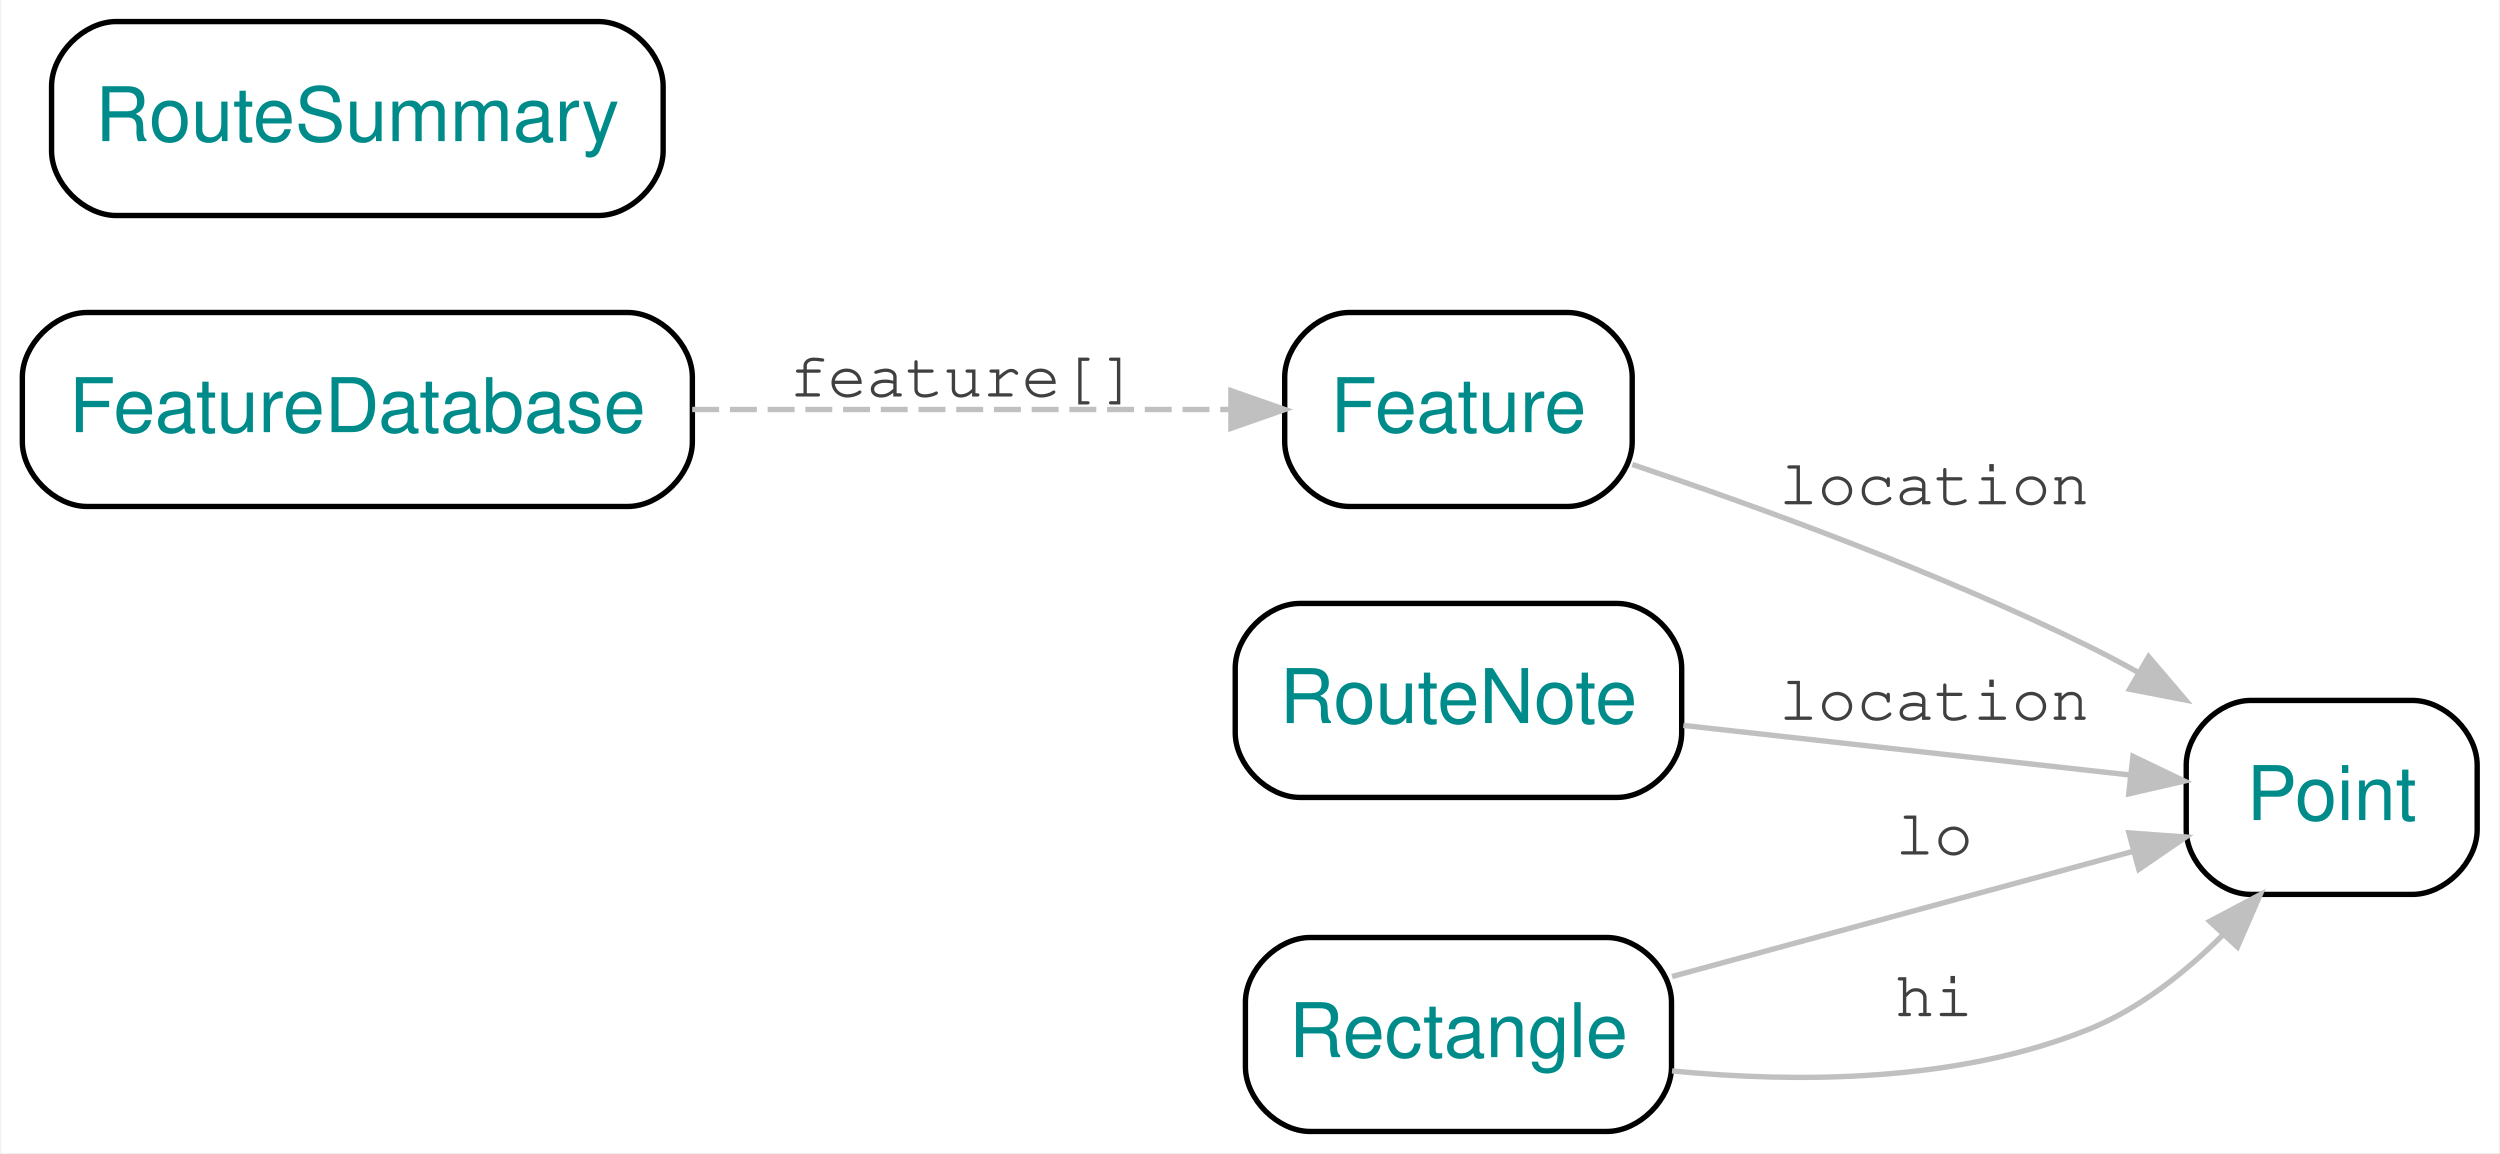
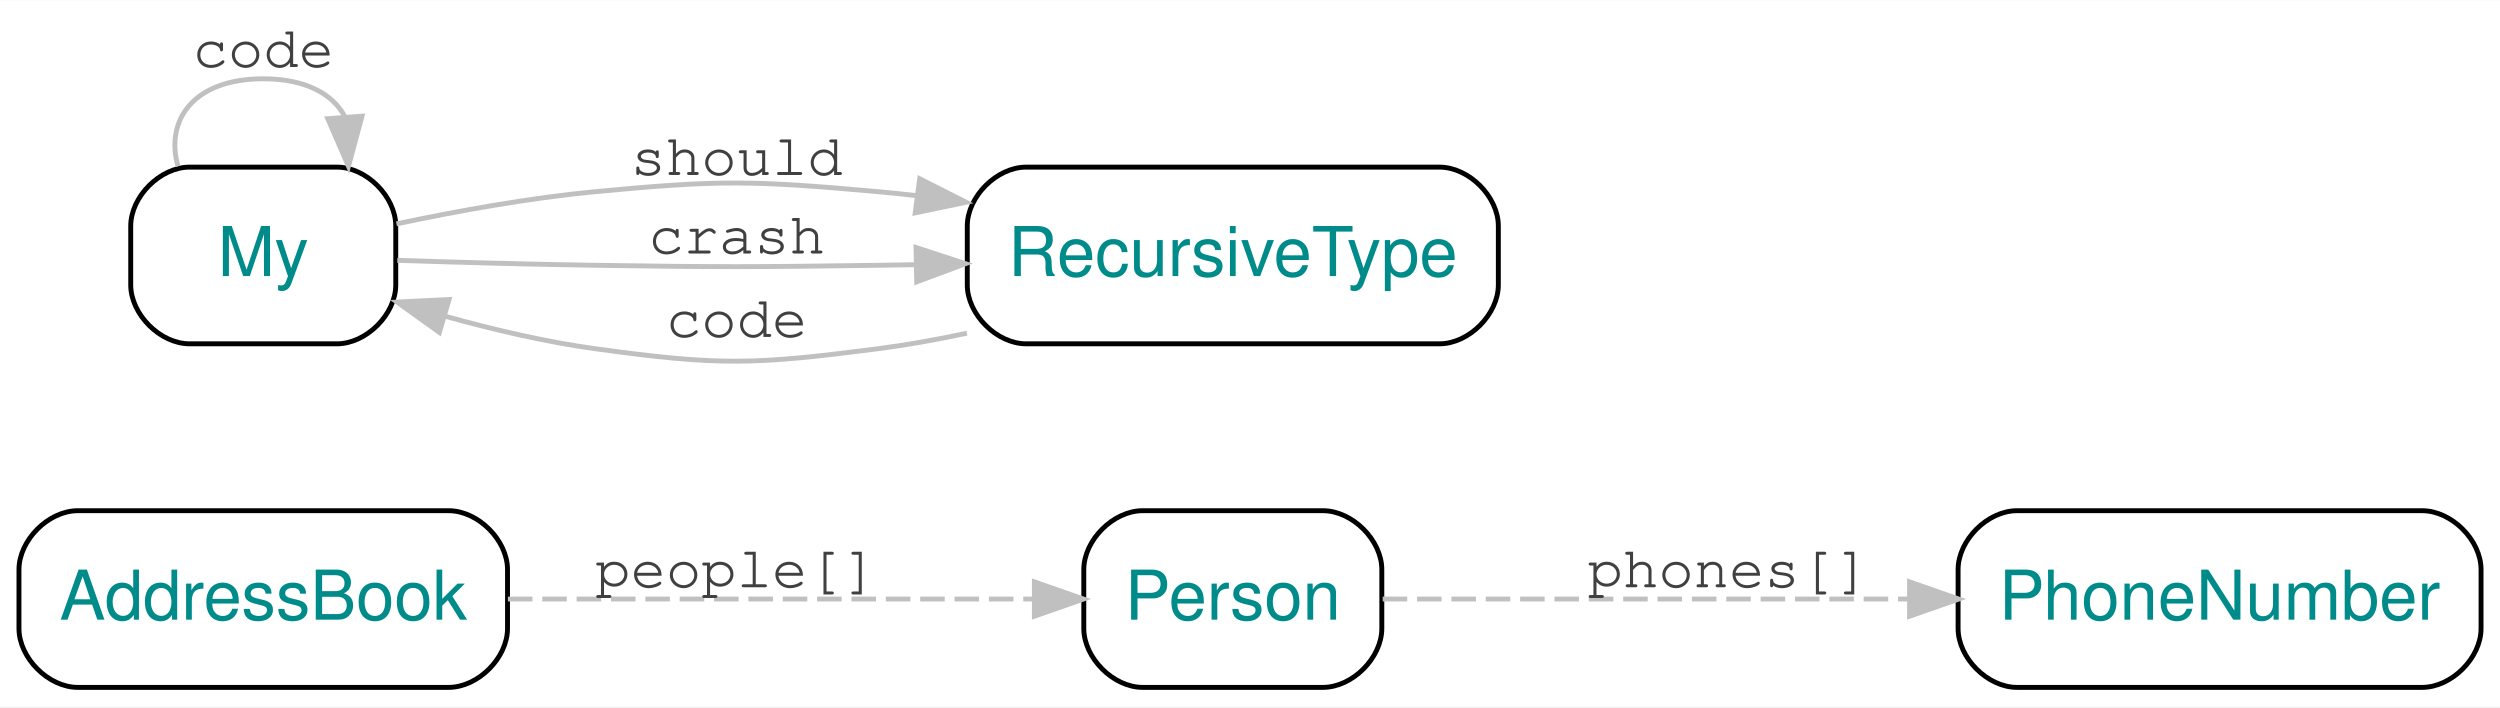
- <svg xmlns="http://www.w3.org/2000/svg" xmlns:xlink="http://www.w3.org/1999/xlink" width="464pt" height="214pt" viewBox="0.00 0.00 463.53 214.00">
-   <g id="graph0" class="graph" transform="scale(1 1) rotate(0) translate(4 210)">
-     <polygon fill="#ffffff" stroke="transparent" points="-4,4 -4,-210 459.529,-210 459.529,4 -4,4" />
+ <svg xmlns="http://www.w3.org/2000/svg" xmlns:xlink="http://www.w3.org/1999/xlink" width="509pt" height="144pt" viewBox="0.00 0.00 509.36 144.00">
+   <g id="graph0" class="graph" transform="scale(1 1) rotate(0) translate(4 140)">
+     <polygon fill="#ffffff" stroke="transparent" points="-4,4 -4,-140 505.362,-140 505.362,4 -4,4" />
    <g id="node1" class="node">
      <g id="a_node1">
-         <a xlink:title="Feature[] feature">
-           <path fill="none" stroke="#000000" d="M112.268,-152C112.268,-152 11.911,-152 11.911,-152 5.91,-152 -.089,-146 -.089,-140 -.089,-140 -.089,-128 -.089,-128 -.089,-122 5.91,-116 11.911,-116 11.911,-116 112.268,-116 112.268,-116 118.268,-116 124.268,-122 124.268,-128 124.268,-128 124.268,-140 124.268,-140 124.268,-146 118.268,-152 112.268,-152" />
-           <text text-anchor="middle" x="62.089" y="-129.8" font-family="Helvetica,sans-Serif" font-size="14.00" fill="#008b8b">FeatureDatabase</text>
+         <a xlink:title="Person[] people">
+           <path fill="none" stroke="#000000" d="M87.403,-36C87.403,-36 11.865,-36 11.865,-36 5.865,-36 -.135,-30 -.135,-24 -.135,-24 -.135,-12 -.135,-12 -.135,-6 5.865,0 11.865,0 11.865,0 87.403,0 87.403,0 93.403,0 99.403,-6 99.403,-12 99.403,-12 99.403,-24 99.403,-24 99.403,-30 93.403,-36 87.403,-36" />
+           <text text-anchor="middle" x="49.634" y="-13.8" font-family="Helvetica,sans-Serif" font-size="14.00" fill="#008b8b">AddressBook</text>
        </a>
      </g>
    </g>
    <g id="node2" class="node">
      <g id="a_node2">
-         <a xlink:title="string name&#10;Point location">
-           <path fill="none" stroke="#000000" d="M286.703,-152C286.703,-152 246.206,-152 246.206,-152 240.206,-152 234.206,-146 234.206,-140 234.206,-140 234.206,-128 234.206,-128 234.206,-122 240.206,-116 246.206,-116 246.206,-116 286.703,-116 286.703,-116 292.703,-116 298.703,-122 298.703,-128 298.703,-128 298.703,-140 298.703,-140 298.703,-146 292.703,-152 286.703,-152" />
-           <text text-anchor="middle" x="266.455" y="-129.8" font-family="Helvetica,sans-Serif" font-size="14.00" fill="#008b8b">Feature</text>
+         <a xlink:title="string name&#10;int32 id&#10;string email&#10;PhoneNumber[] phones">
+           <path fill="none" stroke="#000000" d="M265.537,-36C265.537,-36 228.818,-36 228.818,-36 222.818,-36 216.818,-30 216.818,-24 216.818,-24 216.818,-12 216.818,-12 216.818,-6 222.818,0 228.818,0 228.818,0 265.537,0 265.537,0 271.537,0 277.537,-6 277.537,-12 277.537,-12 277.537,-24 277.537,-24 277.537,-30 271.537,-36 265.537,-36" />
+           <text text-anchor="middle" x="247.178" y="-13.8" font-family="Helvetica,sans-Serif" font-size="14.00" fill="#008b8b">Person</text>
        </a>
      </g>
    </g>
    <g id="edge1" class="edge">
-       <path fill="none" stroke="#c0c0c0" stroke-dasharray="5,2" d="M124.238,-134C156.556,-134 195.22,-134 224.071,-134" />
-       <polygon fill="#c0c0c0" stroke="#c0c0c0" points="224.226,-137.5 234.226,-134 224.226,-130.5 224.226,-137.5" />
-       <text text-anchor="middle" x="174.584" y="-136.4" font-family="Courier,monospace" font-size="12.00" fill="#404040">feature[]</text>
+       <path fill="none" stroke="#c0c0c0" stroke-dasharray="5,2" d="M99.483,-18C132.652,-18 175.668,-18 206.713,-18" />
+       <polygon fill="#c0c0c0" stroke="#c0c0c0" points="206.751,-21.5 216.751,-18 206.751,-14.5 206.751,-21.5" />
+       <text text-anchor="middle" x="146.073" y="-20.4" font-family="Courier,monospace" font-size="12.00" fill="#404040">people[]</text>
    </g>
-     <g id="node5" class="node">
-       <g id="a_node5">
-         <a xlink:title="int32 latitude&#10;int32 longitude">
-           <path fill="none" stroke="#000000" d="M443.529,-80C443.529,-80 413.529,-80 413.529,-80 407.529,-80 401.529,-74 401.529,-68 401.529,-68 401.529,-56 401.529,-56 401.529,-50 407.529,-44 413.529,-44 413.529,-44 443.529,-44 443.529,-44 449.529,-44 455.529,-50 455.529,-56 455.529,-56 455.529,-68 455.529,-68 455.529,-74 449.529,-80 443.529,-80" />
-           <text text-anchor="middle" x="428.529" y="-57.8" font-family="Helvetica,sans-Serif" font-size="14.00" fill="#008b8b">Point</text>
+     <g id="node3" class="node">
+       <g id="a_node3">
+         <a xlink:title="string number&#10;PhoneType type">
+           <path fill="none" stroke="#000000" d="M489.5,-36C489.5,-36 406.949,-36 406.949,-36 400.949,-36 394.949,-30 394.949,-24 394.949,-24 394.949,-12 394.949,-12 394.949,-6 400.949,0 406.949,0 406.949,0 489.5,0 489.5,0 495.5,0 501.5,-6 501.5,-12 501.5,-12 501.5,-24 501.5,-24 501.5,-30 495.5,-36 489.5,-36" />
+           <text text-anchor="middle" x="448.225" y="-13.8" font-family="Helvetica,sans-Serif" font-size="14.00" fill="#008b8b">PhoneNumber</text>
        </a>
      </g>
    </g>
    <g id="edge5" class="edge">
-       <path fill="none" stroke="#c0c0c0" d="M298.722,-123.791C322.645,-115.766 355.777,-103.682 383.529,-90 386.5,-88.535 389.526,-86.929 392.531,-85.249" />
-       <polygon fill="#c0c0c0" stroke="#c0c0c0" points="394.545,-88.127 401.415,-80.061 391.014,-82.082 394.545,-88.127" />
-       <text text-anchor="middle" x="354.725" y="-116.4" font-family="Courier,monospace" font-size="12.00" fill="#404040">location</text>
+       <path fill="none" stroke="#c0c0c0" stroke-dasharray="5,2" d="M277.712,-18C306.007,-18 348.986,-18 384.715,-18" />
+       <polygon fill="#c0c0c0" stroke="#c0c0c0" points="385.063,-21.5 395.063,-18 385.063,-14.5 385.063,-21.5" />
+       <text text-anchor="middle" x="348.282" y="-20.4" font-family="Courier,monospace" font-size="12.00" fill="#404040">phones[]</text>
    </g>
-     <g id="node3" class="node">
-       <g id="a_node3">
-         <a xlink:title="int32 point_count&#10;int32 feature_count&#10;int32 distance&#10;int32 elapsed_time">
-           <path fill="none" stroke="#000000" d="M106.844,-206C106.844,-206 17.334,-206 17.334,-206 11.334,-206 5.334,-200 5.334,-194 5.334,-194 5.334,-182 5.334,-182 5.334,-176 11.334,-170 17.334,-170 17.334,-170 106.844,-170 106.844,-170 112.844,-170 118.844,-176 118.844,-182 118.844,-182 118.844,-194 118.844,-194 118.844,-200 112.844,-206 106.844,-206" />
-           <text text-anchor="middle" x="62.089" y="-183.8" font-family="Helvetica,sans-Serif" font-size="14.00" fill="#008b8b">RouteSummary</text>
+     <g id="node4" class="node">
+       <g id="a_node4">
+         <a xlink:title="RecursiveType should&#10;bool not&#10;RecursiveType crash&#10;My code&#10;string again">
+           <path fill="none" stroke="#000000" d="M64.634,-106C64.634,-106 34.634,-106 34.634,-106 28.634,-106 22.634,-100 22.634,-94 22.634,-94 22.634,-82 22.634,-82 22.634,-76 28.634,-70 34.634,-70 34.634,-70 64.634,-70 64.634,-70 70.634,-70 76.634,-76 76.634,-82 76.634,-82 76.634,-94 76.634,-94 76.634,-100 70.634,-106 64.634,-106" />
+           <text text-anchor="middle" x="49.634" y="-83.8" font-family="Helvetica,sans-Serif" font-size="14.00" fill="#008b8b">My</text>
        </a>
      </g>
    </g>
-     <g id="node4" class="node">
-       <g id="a_node4">
-         <a xlink:title="Point location&#10;string message">
-           <path fill="none" stroke="#000000" d="M295.885,-98C295.885,-98 237.024,-98 237.024,-98 231.024,-98 225.024,-92 225.024,-86 225.024,-86 225.024,-74 225.024,-74 225.024,-68 231.024,-62 237.024,-62 237.024,-62 295.885,-62 295.885,-62 301.885,-62 307.885,-68 307.885,-74 307.885,-74 307.885,-86 307.885,-86 307.885,-92 301.885,-98 295.885,-98" />
-           <text text-anchor="middle" x="266.455" y="-75.8" font-family="Helvetica,sans-Serif" font-size="14.00" fill="#008b8b">RouteNote</text>
+     <g id="edge4" class="edge">
+       <path fill="none" stroke="#c0c0c0" d="M32.267,-106.153C29.595,-115.539 35.384,-124 49.634,-124 58.318,-124 63.86,-120.858 66.26,-116.28" />
+       <polygon fill="#c0c0c0" stroke="#c0c0c0" points="69.761,-116.382 67.001,-106.153 62.78,-115.87 69.761,-116.382" />
+       <text text-anchor="middle" x="49.634" y="-126.4" font-family="Courier,monospace" font-size="12.00" fill="#404040">code</text>
+     </g>
+     <g id="node5" class="node">
+       <g id="a_node5">
+         <a xlink:title="int32 should&#10;bool not&#10;My code">
+           <path fill="none" stroke="#000000" d="M289.278,-106C289.278,-106 205.077,-106 205.077,-106 199.077,-106 193.077,-100 193.077,-94 193.077,-94 193.077,-82 193.077,-82 193.077,-76 199.077,-70 205.077,-70 205.077,-70 289.278,-70 289.278,-70 295.278,-70 301.278,-76 301.278,-82 301.278,-82 301.278,-94 301.278,-94 301.278,-100 295.278,-106 289.278,-106" />
+           <text text-anchor="middle" x="247.178" y="-83.8" font-family="Helvetica,sans-Serif" font-size="14.00" fill="#008b8b">RecursiveType</text>
        </a>
      </g>
    </g>
    <g id="edge2" class="edge">
-       <path fill="none" stroke="#c0c0c0" d="M308.193,-75.365C333.798,-72.521 366.31,-68.91 391.084,-66.159" />
-       <polygon fill="#c0c0c0" stroke="#c0c0c0" points="391.632,-69.619 401.185,-65.037 390.859,-62.662 391.632,-69.619" />
-       <text text-anchor="middle" x="354.725" y="-76.4" font-family="Courier,monospace" font-size="12.00" fill="#404040">location</text>
-     </g>
-     <g id="node6" class="node">
-       <g id="a_node6">
-         <a xlink:title="Point lo&#10;Point hi">
-           <path fill="none" stroke="#000000" d="M293.996,-36C293.996,-36 238.914,-36 238.914,-36 232.914,-36 226.914,-30 226.914,-24 226.914,-24 226.914,-12 226.914,-12 226.914,-6 232.914,0 238.914,0 238.914,0 293.996,0 293.996,0 299.996,0 305.996,-6 305.996,-12 305.996,-12 305.996,-24 305.996,-24 305.996,-30 299.996,-36 293.996,-36" />
-           <text text-anchor="middle" x="266.455" y="-13.8" font-family="Helvetica,sans-Serif" font-size="14.00" fill="#008b8b">Rectangle</text>
-         </a>
-       </g>
+       <path fill="none" stroke="#c0c0c0" d="M76.778,-94.438C89.064,-97.036 103.818,-99.719 117.269,-101 142.757,-103.427 149.375,-103.275 174.878,-101 177.434,-100.772 180.036,-100.499 182.659,-100.191" />
+       <polygon fill="#c0c0c0" stroke="#c0c0c0" points="183.386,-103.625 192.838,-98.84 182.465,-96.686 183.386,-103.625" />
+       <text text-anchor="middle" x="146.073" y="-104.4" font-family="Courier,monospace" font-size="12.00" fill="#404040">should</text>
    </g>
    <g id="edge3" class="edge">
-       <path fill="none" stroke="#c0c0c0" d="M306.103,-28.764C332.246,-35.861 366.246,-45.091 391.779,-52.023" />
-       <polygon fill="#c0c0c0" stroke="#c0c0c0" points="390.894,-55.409 401.462,-54.652 392.728,-48.654 390.894,-55.409" />
-       <text text-anchor="middle" x="354.725" y="-51.4" font-family="Courier,monospace" font-size="12.00" fill="#404040">lo</text>
+       <path fill="none" stroke="#c0c0c0" d="M76.944,-87.009C89.262,-86.609 103.996,-86.196 117.269,-86 142.87,-85.622 149.276,-85.646 174.878,-86 177.405,-86.035 179.981,-86.077 182.584,-86.124" />
+       <polygon fill="#c0c0c0" stroke="#c0c0c0" points="182.632,-89.626 192.702,-86.332 182.775,-82.627 182.632,-89.626" />
+       <text text-anchor="middle" x="146.073" y="-88.4" font-family="Courier,monospace" font-size="12.00" fill="#404040">crash</text>
    </g>
-     <g id="edge4" class="edge">
-       <path fill="none" stroke="#c0c0c0" d="M306.097,-11.239C329.467,-8.96 359.14,-9.1 383.529,-19 392.794,-22.761 401.24,-29.421 408.249,-36.393" />
-       <polygon fill="#c0c0c0" stroke="#c0c0c0" points="405.897,-39.003 415.262,-43.958 411.031,-34.245 405.897,-39.003" />
-       <text text-anchor="middle" x="354.725" y="-21.4" font-family="Courier,monospace" font-size="12.00" fill="#404040">hi</text>
+     <g id="edge6" class="edge">
+       <path fill="none" stroke="#c0c0c0" d="M192.995,-72.164C186.926,-70.868 180.799,-69.765 174.878,-69 149.485,-65.719 142.633,-65.505 117.269,-69 107.225,-70.384 96.573,-72.872 86.766,-75.602" />
+       <polygon fill="#c0c0c0" stroke="#c0c0c0" points="85.521,-72.32 76.914,-78.498 87.495,-79.036 85.521,-72.32" />
+       <text text-anchor="middle" x="146.073" y="-71.4" font-family="Courier,monospace" font-size="12.00" fill="#404040">code</text>
    </g>
  </g>
</svg>
